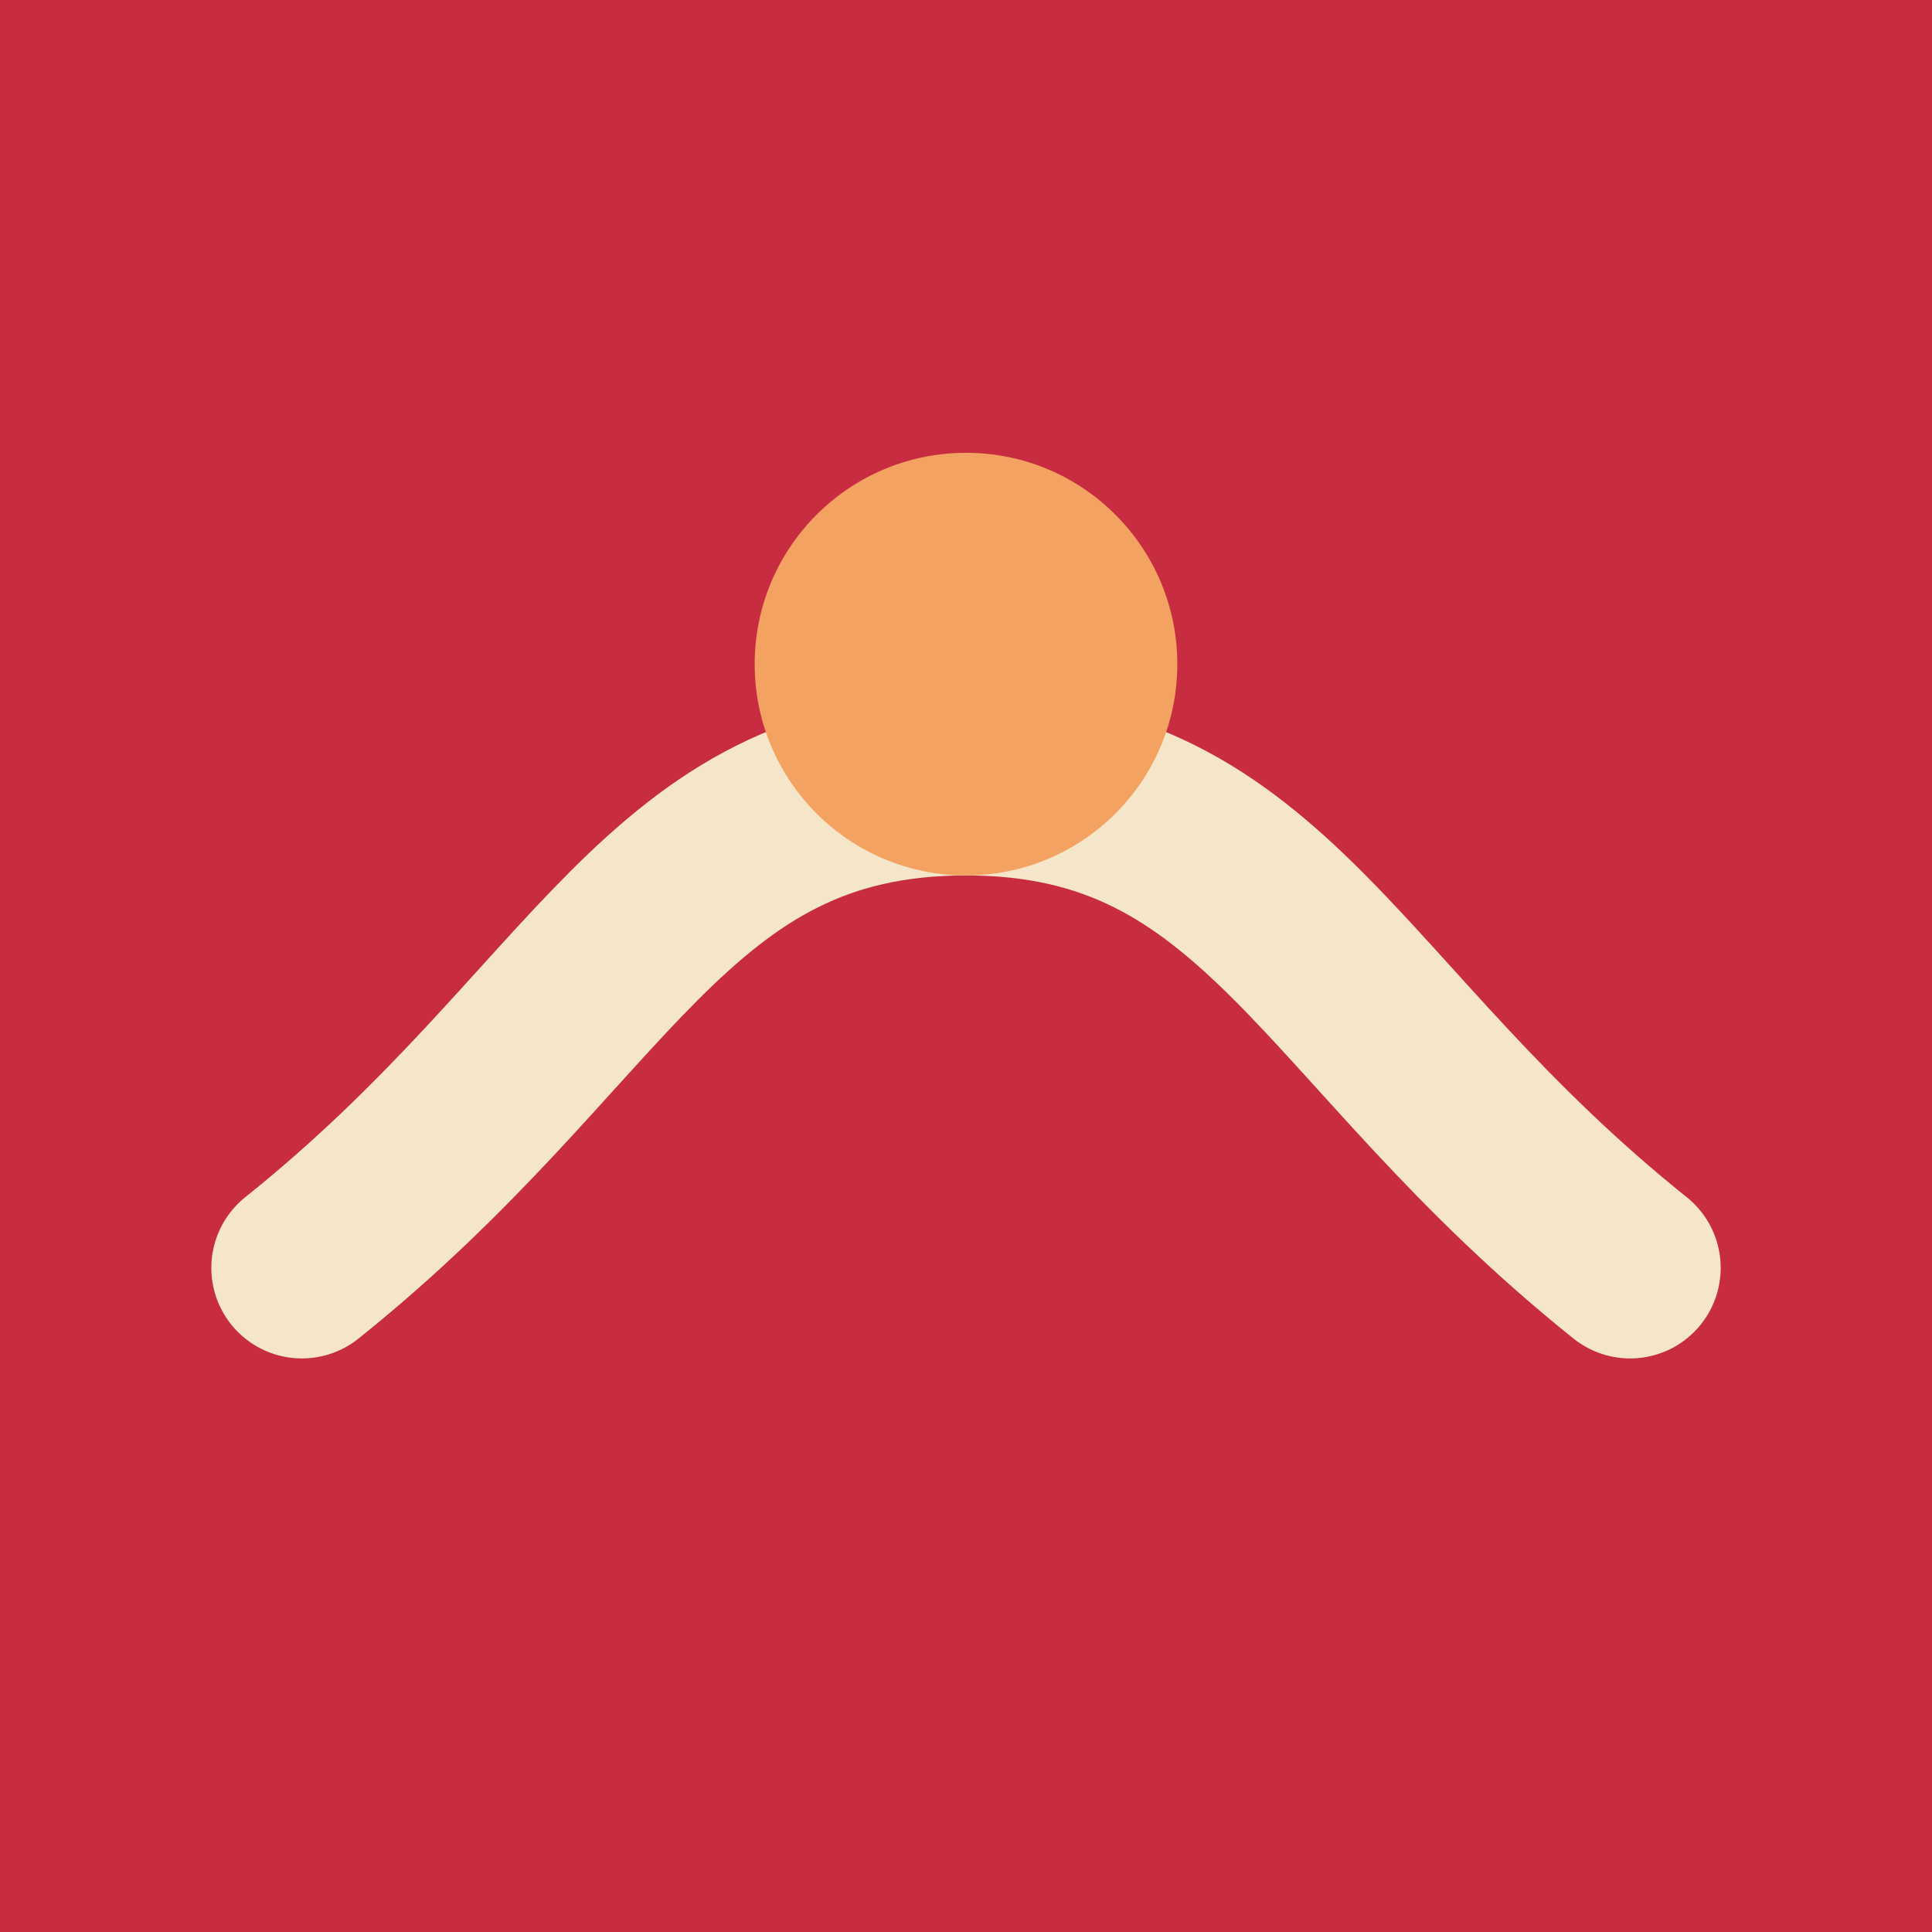
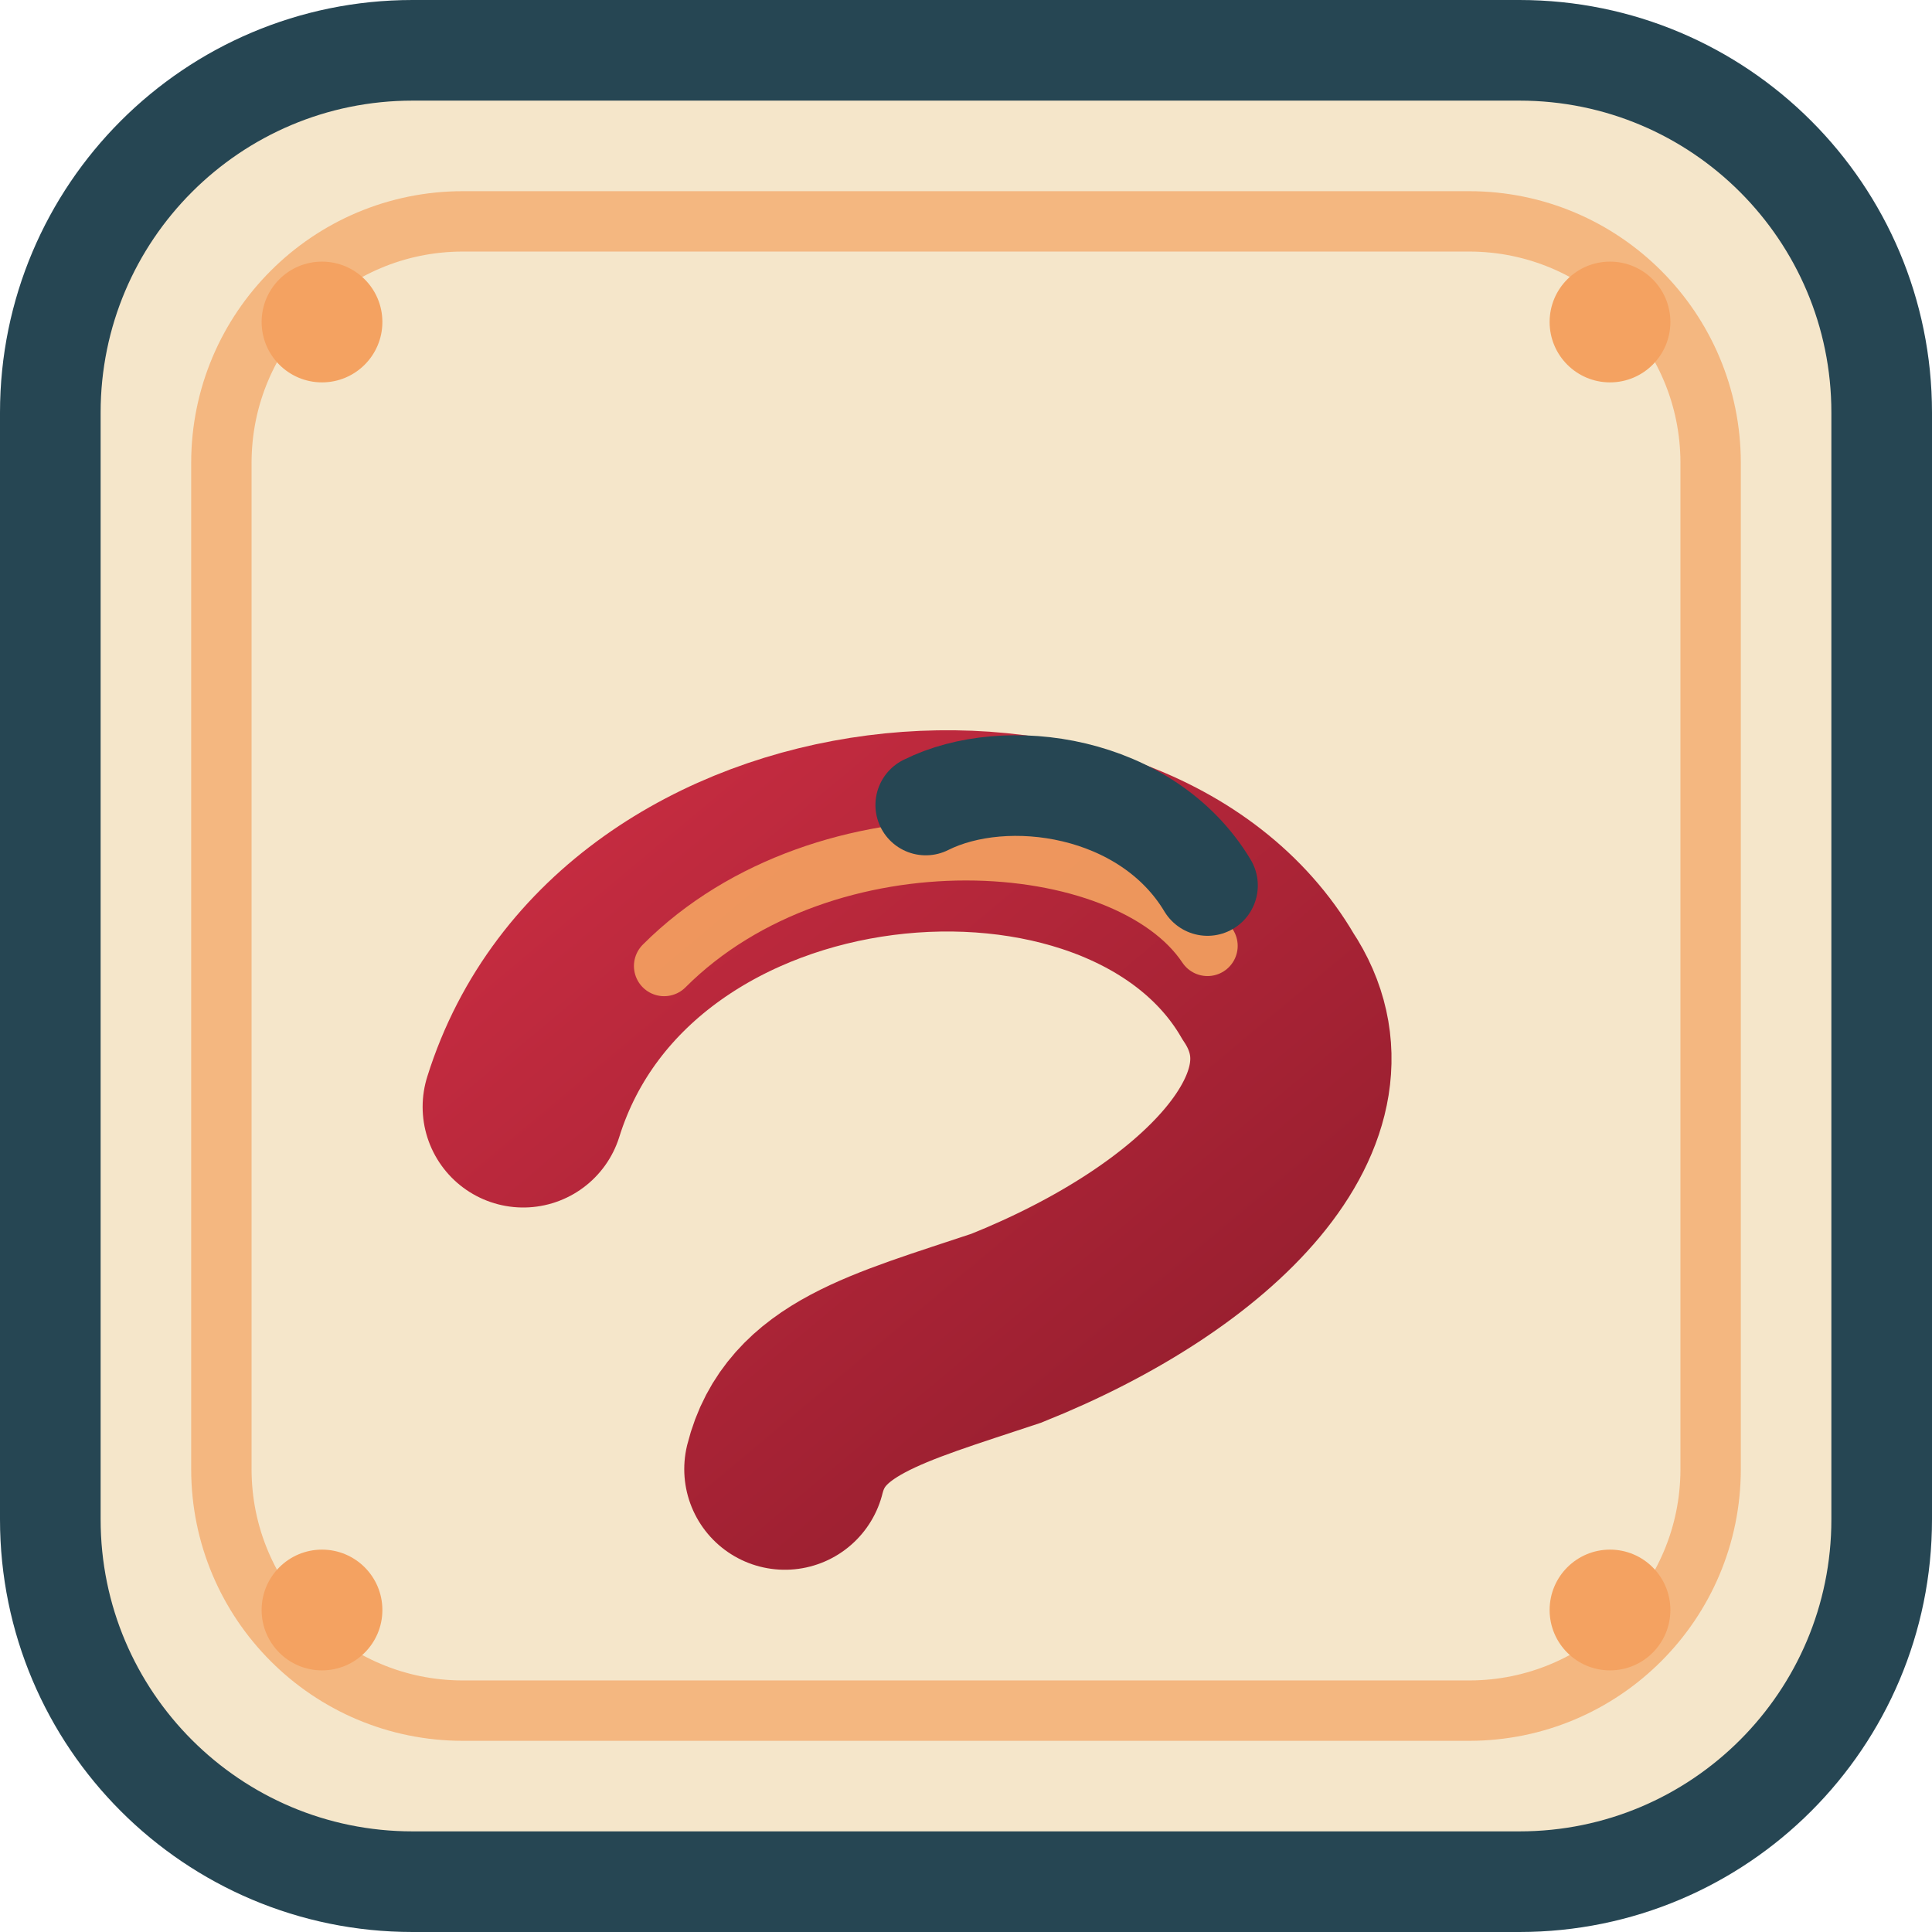
- <svg xmlns="http://www.w3.org/2000/svg" viewBox="0 0 64 64">
-   <rect width="64" height="64" fill="#C72C41" />
-   <path d="M10 42c10-8 12-16 22-16s12 8 22 16" fill="none" stroke="#F5E6CA" stroke-width="6" stroke-linecap="round" />
-   <circle cx="32" cy="22" r="7" fill="#F4A261" />
+ <svg xmlns="http://www.w3.org/2000/svg" width="96" height="96" viewBox="0 0 96 96" role="img" aria-label="Sabor Mexicano icon">
+   <defs>
+     <linearGradient id="gradChili" x1="0" y1="0" x2="1" y2="1">
+       <stop offset="0%" stop-color="#C72C41" />
+       <stop offset="100%" stop-color="#921D2D" />
+     </linearGradient>
+   </defs>
+   <rect x="2.5" y="2.5" width="91" height="91" rx="18" ry="18" fill="#F5E6CA" stroke="#264653" stroke-width="5" />
+   <rect x="11" y="11" width="74" height="74" rx="12" ry="12" fill="none" stroke="#F4A261" stroke-width="3" opacity=".7" />
+   <path d="M26,55 C31,39 56,37 63,49 C67,55 60,62 50,66 C44,68 40,69 39,73" fill="none" stroke="url(#gradChili)" stroke-width="10" stroke-linecap="round" />
+   <path d="M33,48 C41,40 56,41 60,47" fill="none" stroke="#F4A261" stroke-width="3" stroke-linecap="round" opacity=".9" />
+   <path d="M60,44 C57,39 50,38 46,40" fill="none" stroke="#264653" stroke-width="5" stroke-linecap="round" />
+   <circle cx="16" cy="16" r="3" fill="#F4A261" />
+   <circle cx="80" cy="16" r="3" fill="#F4A261" />
+   <circle cx="16" cy="80" r="3" fill="#F4A261" />
+   <circle cx="80" cy="80" r="3" fill="#F4A261" />
</svg>
